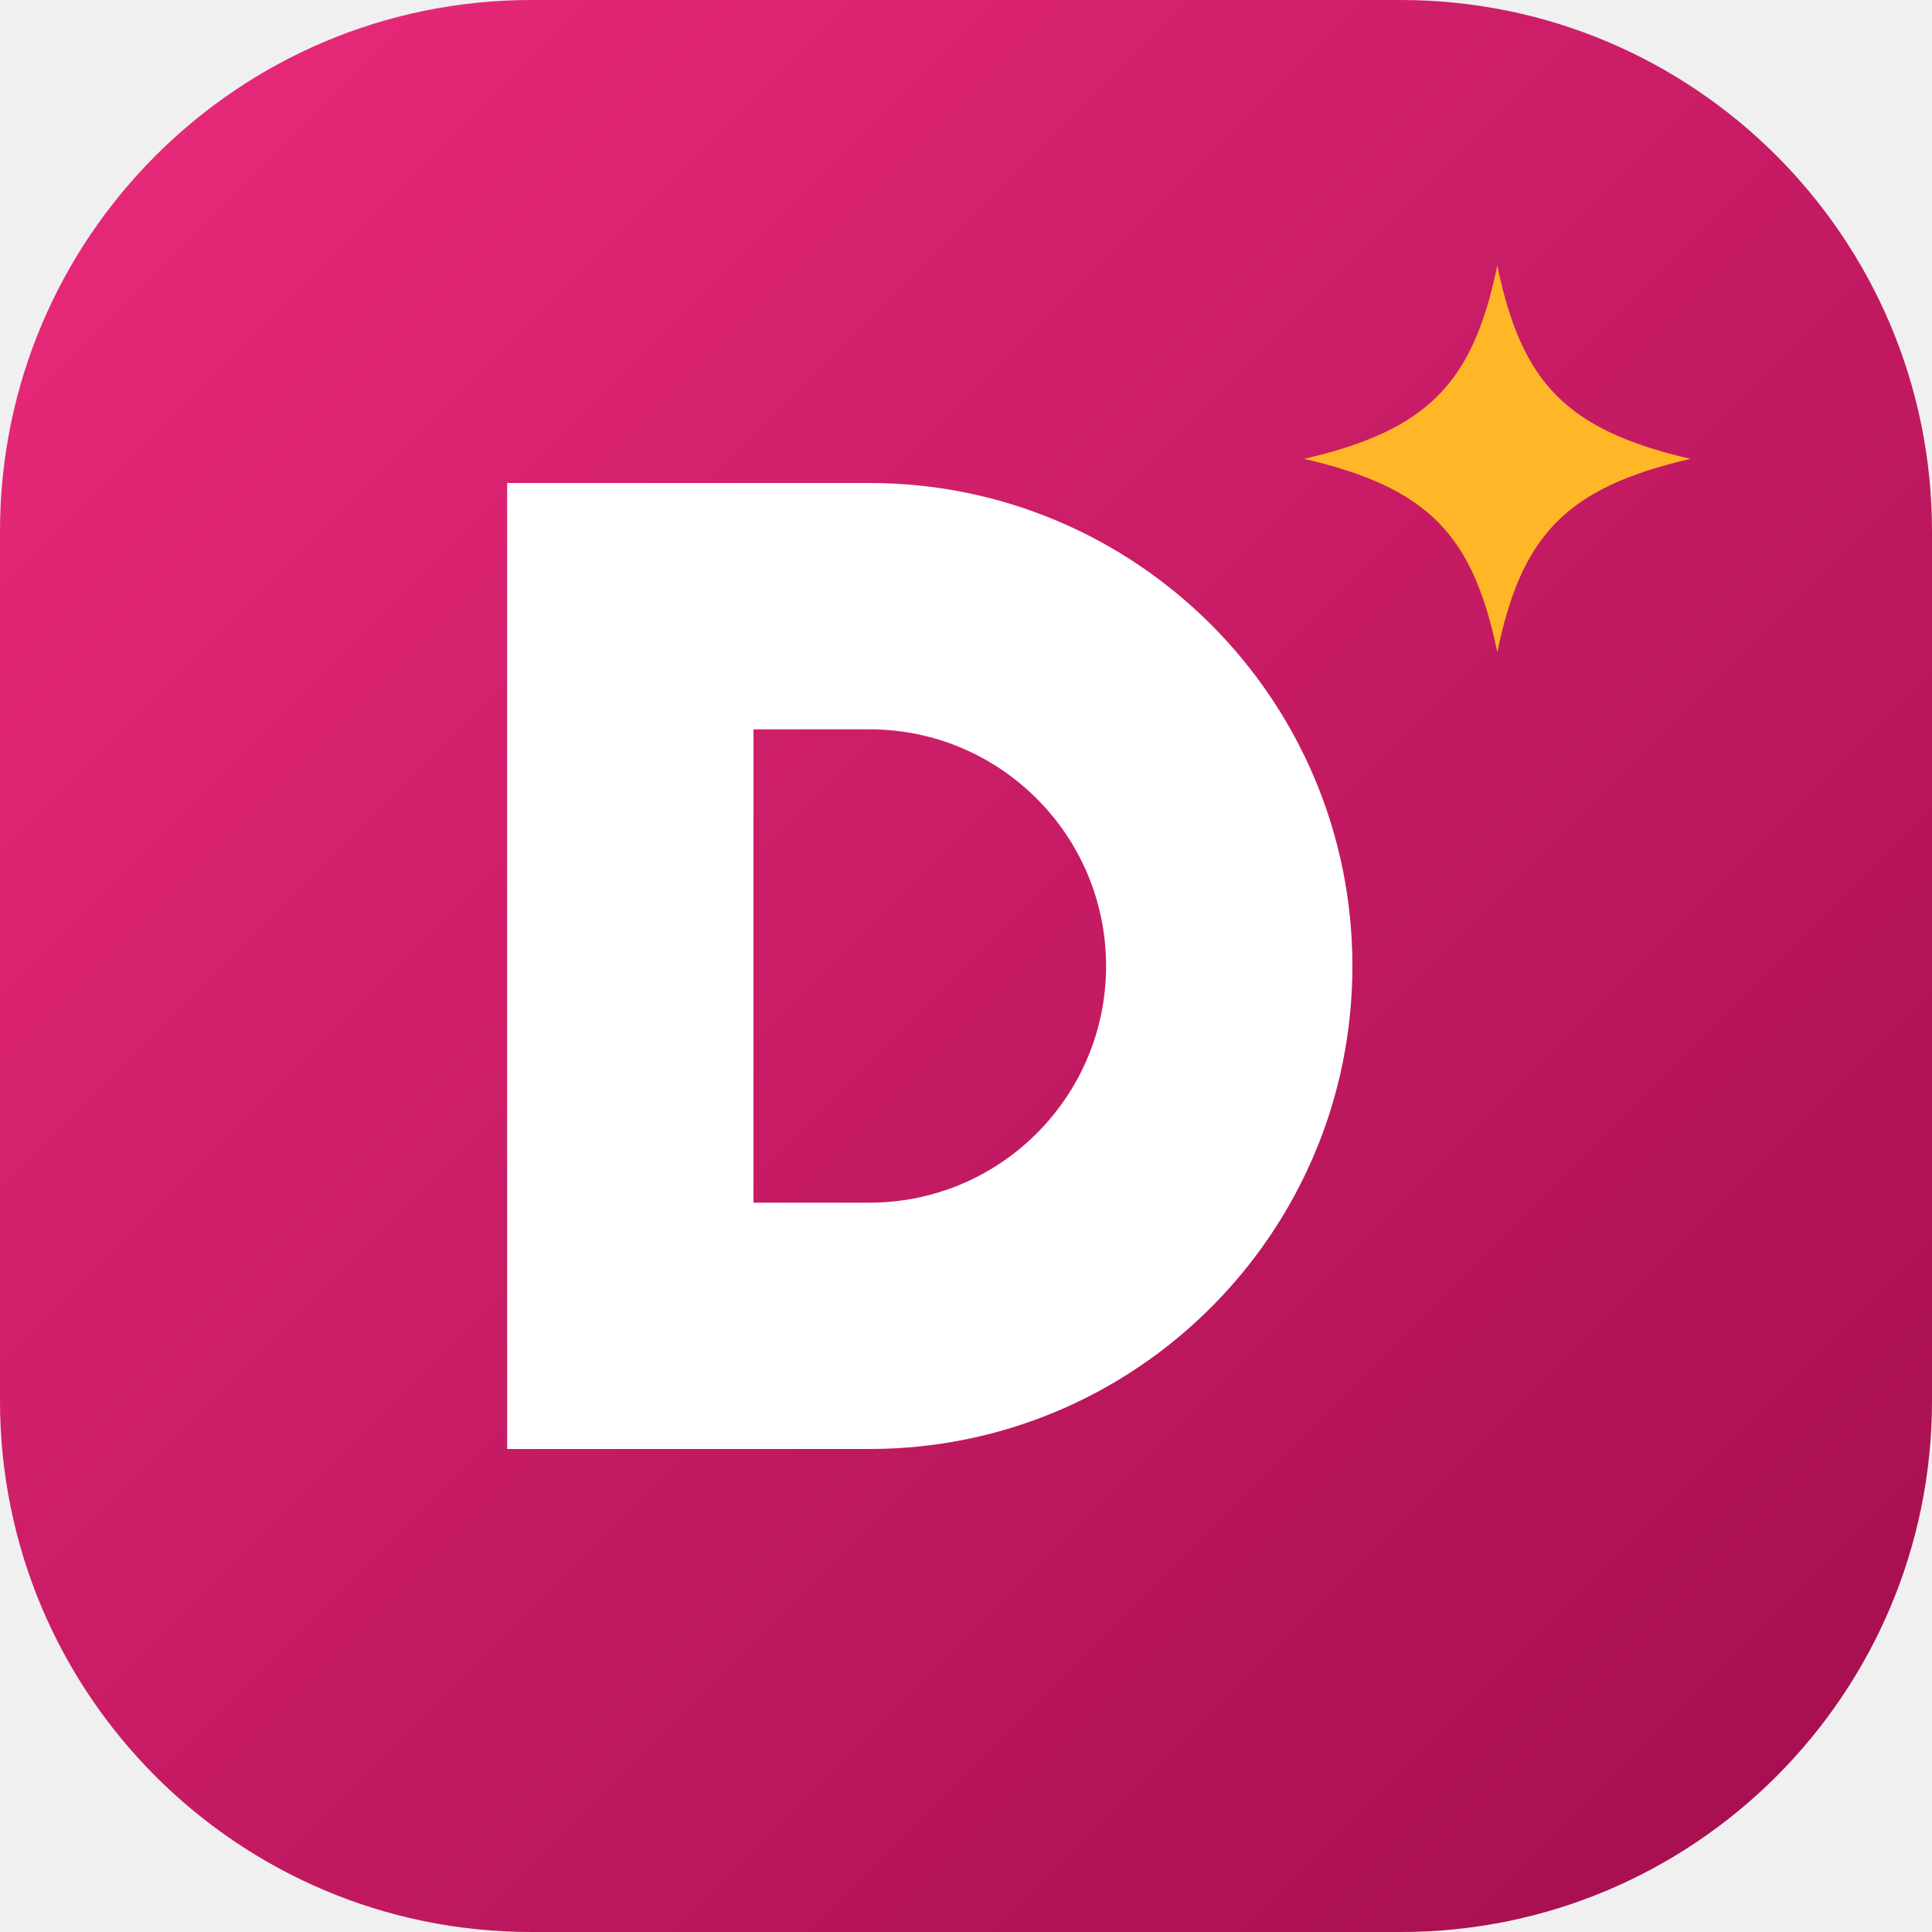
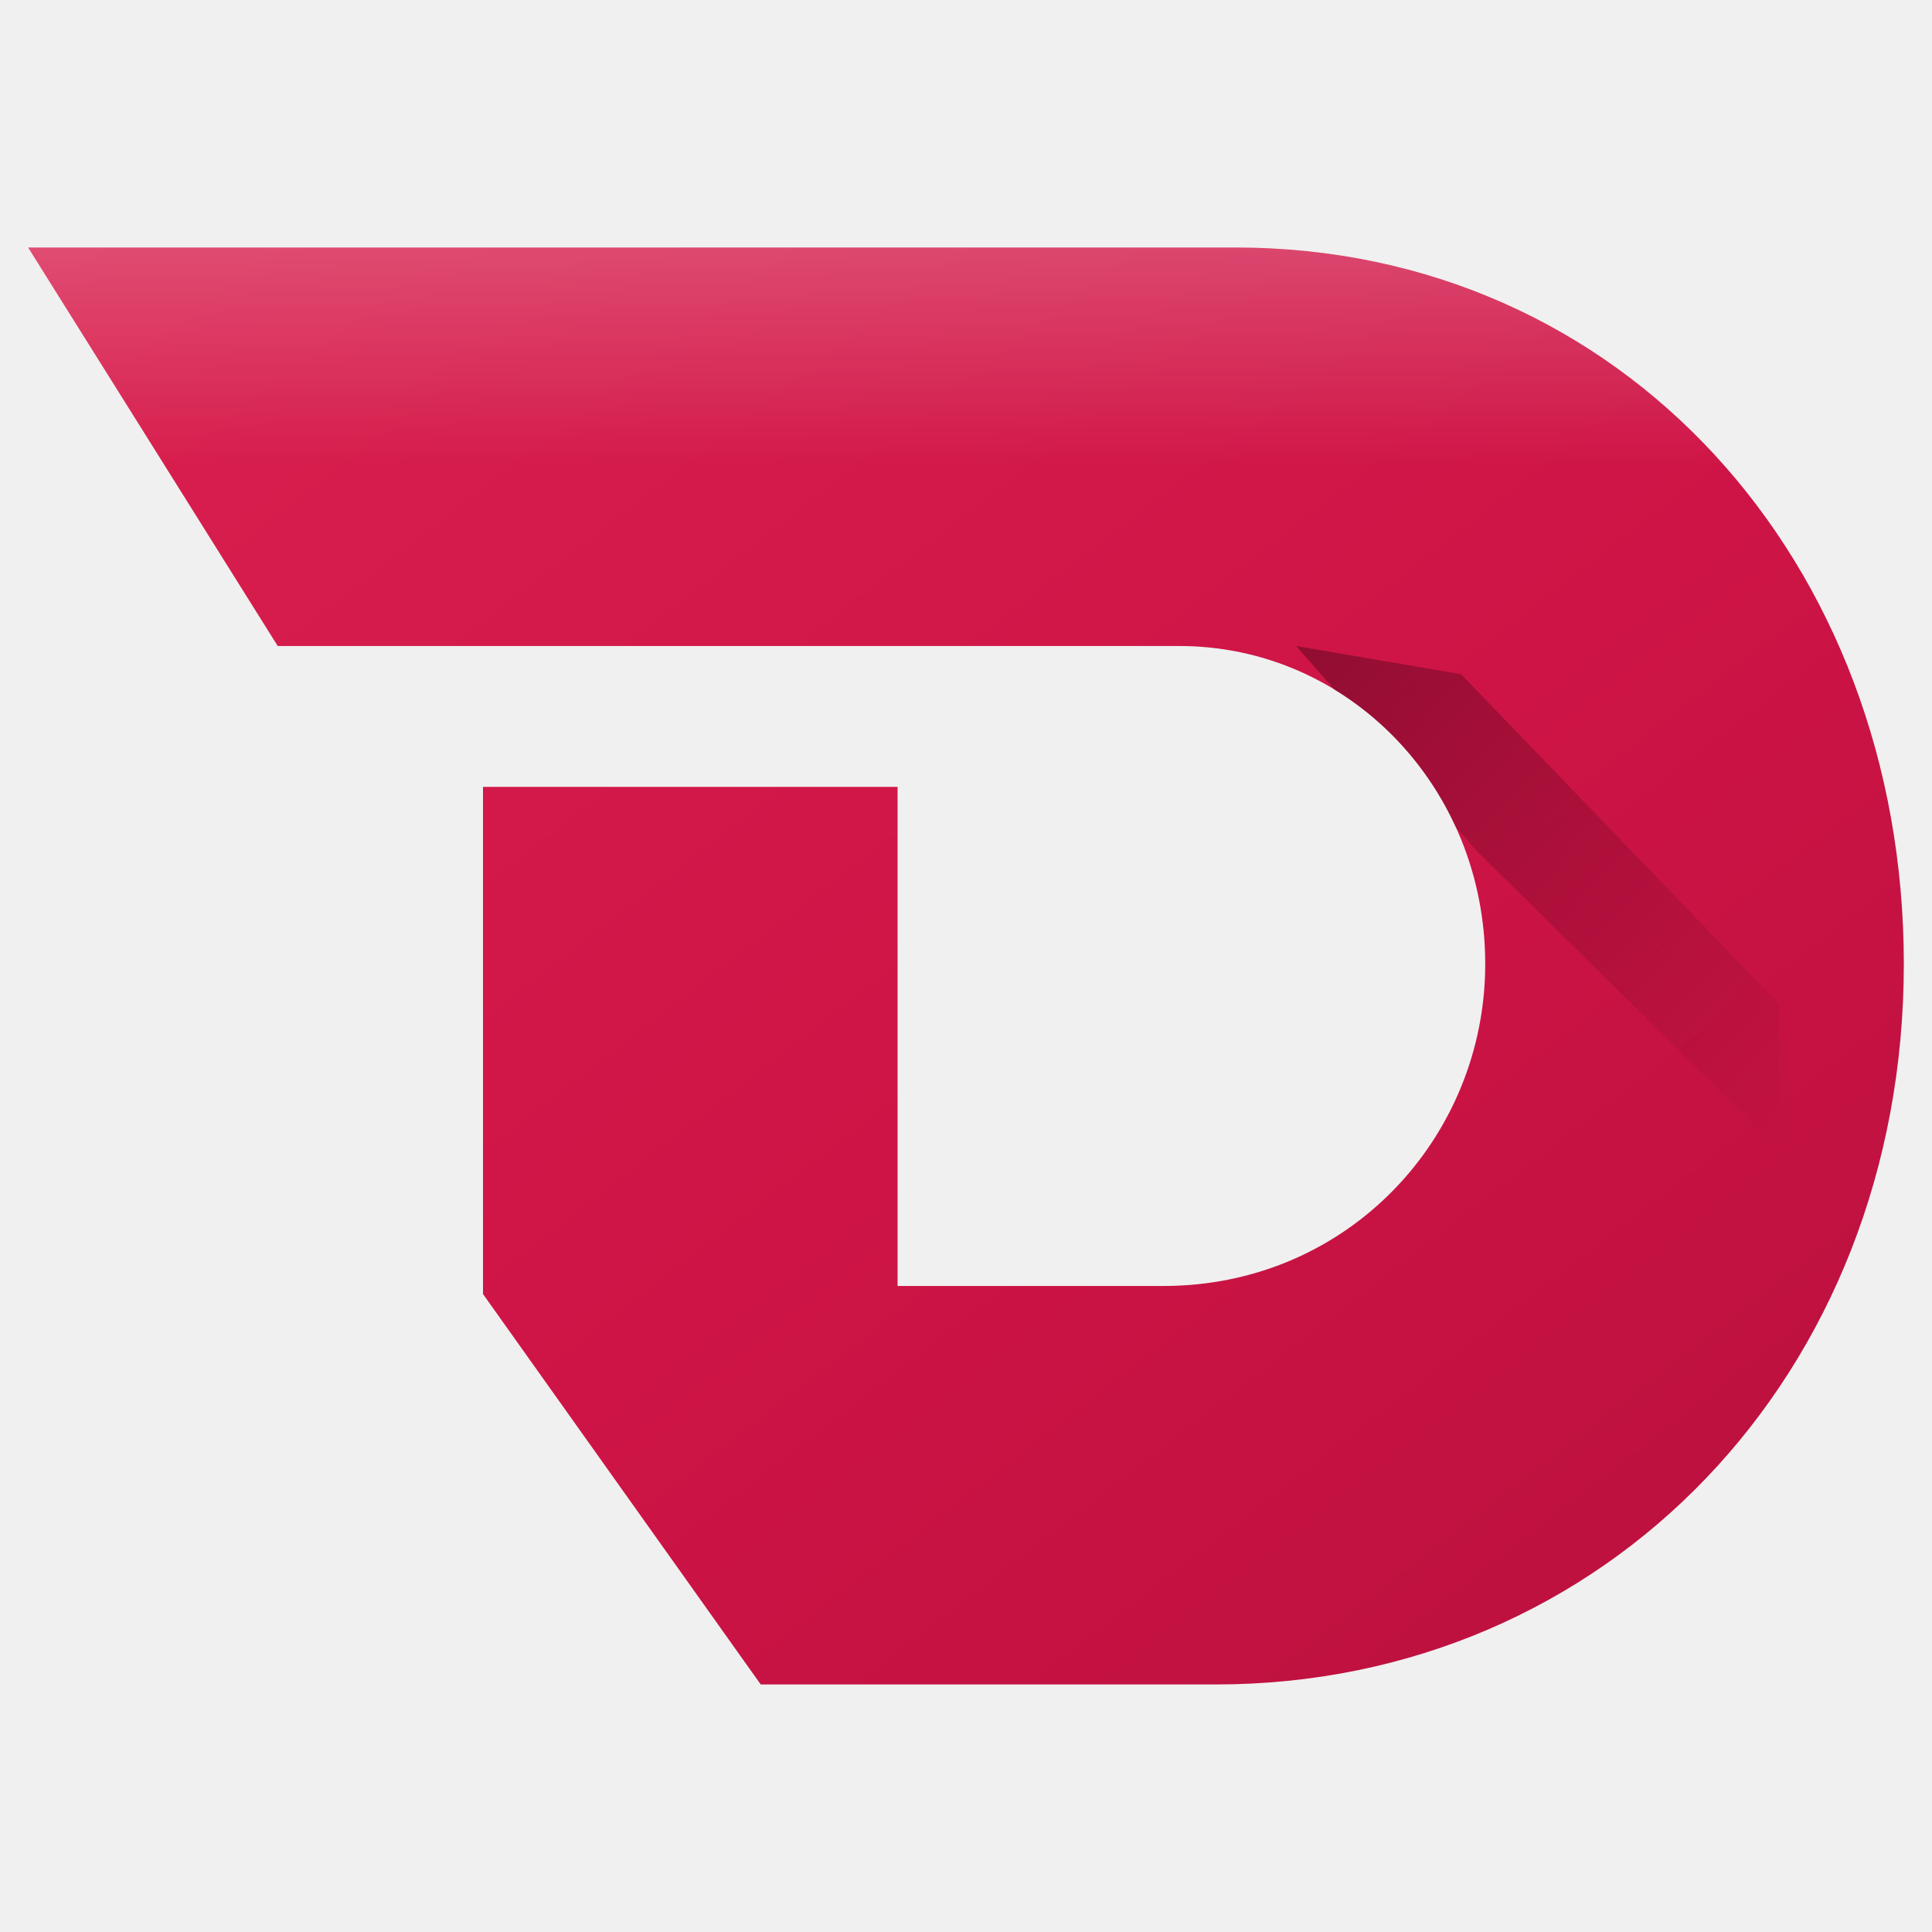
- <svg xmlns="http://www.w3.org/2000/svg" viewBox="0 0 40 40">
+ <svg xmlns="http://www.w3.org/2000/svg" viewBox="0.3 1.45 48 48">
  <defs>
-     <linearGradient id="g" x1="0" y1="0" x2="1" y2="1">
-       <stop offset="0" stop-color="#ec2a7c" />
-       <stop offset="1" stop-color="#a10d4d" />
+     <linearGradient id="mg" x1="0" y1="0" x2="1" y2="1">
+       <stop offset="0" stop-color="#d9204f" />
+       <stop offset=".55" stop-color="#ce1446" />
+       <stop offset="1" stop-color="#b8103d" />
    </linearGradient>
+     <linearGradient id="mf" x1="0" y1="0" x2="1" y2="1">
+       <stop offset="0" stop-color="#7d0a2a" stop-opacity=".75" />
+       <stop offset="1" stop-color="#7d0a2a" stop-opacity="0" />
+     </linearGradient>
+     <linearGradient id="mh" x1="0" y1="0" x2="0" y2="1">
+       <stop offset="0" stop-color="#fff" stop-opacity=".22" />
+       <stop offset="1" stop-color="#fff" stop-opacity="0" />
+     </linearGradient>
+     <clipPath id="mc">
+       <path d="M1 7.6H31C40.6 7.6 47.6 15.4 47.6 25.4C47.6 35.6 40.2 43.3 30.5 43.3H19.2L12.3 33.6V21H22.6V33.4H29.2C33.8 33.4 37.2 29.7 37.2 25.4C37.2 21 33.8 17.5 29.6 17.5H7.2Z" />
+     </clipPath>
  </defs>
-   <rect width="40" height="40" rx="11" fill="url(#g)" />
-   <path fill="#fff" fill-rule="evenodd" d="M10.5 10H18a10 10 0 0 1 0 20h-7.5zM15.6 15.1v9.8H18a4.9 4.9 0 0 0 0-9.8z" />
-   <path fill="#ffb627" d="M31 5.5c.5 2.4 1.4 3.4 4 4-2.6.6-3.5 1.6-4 4-.5-2.4-1.4-3.4-4-4 2.6-.6 3.5-1.6 4-4z" />
+   <path fill="url(#mg)" d="M1 7.6H31C40.6 7.6 47.6 15.4 47.6 25.4C47.6 35.6 40.2 43.3 30.5 43.3H19.2L12.3 33.6V21H22.6V33.4H29.2C33.8 33.4 37.2 29.7 37.2 25.4C37.2 21 33.8 17.5 29.6 17.5H7.2Z" />
+   <g clip-path="url(#mc)">
+     <path fill="url(#mf)" d="M32.5 17.5 L36.6 18.2 L44.5 26.4 L44.5 30 L37 22.6 Z" />
+     <path fill="url(#mh)" d="M0 7H48V13H0Z" />
+   </g>
</svg>
